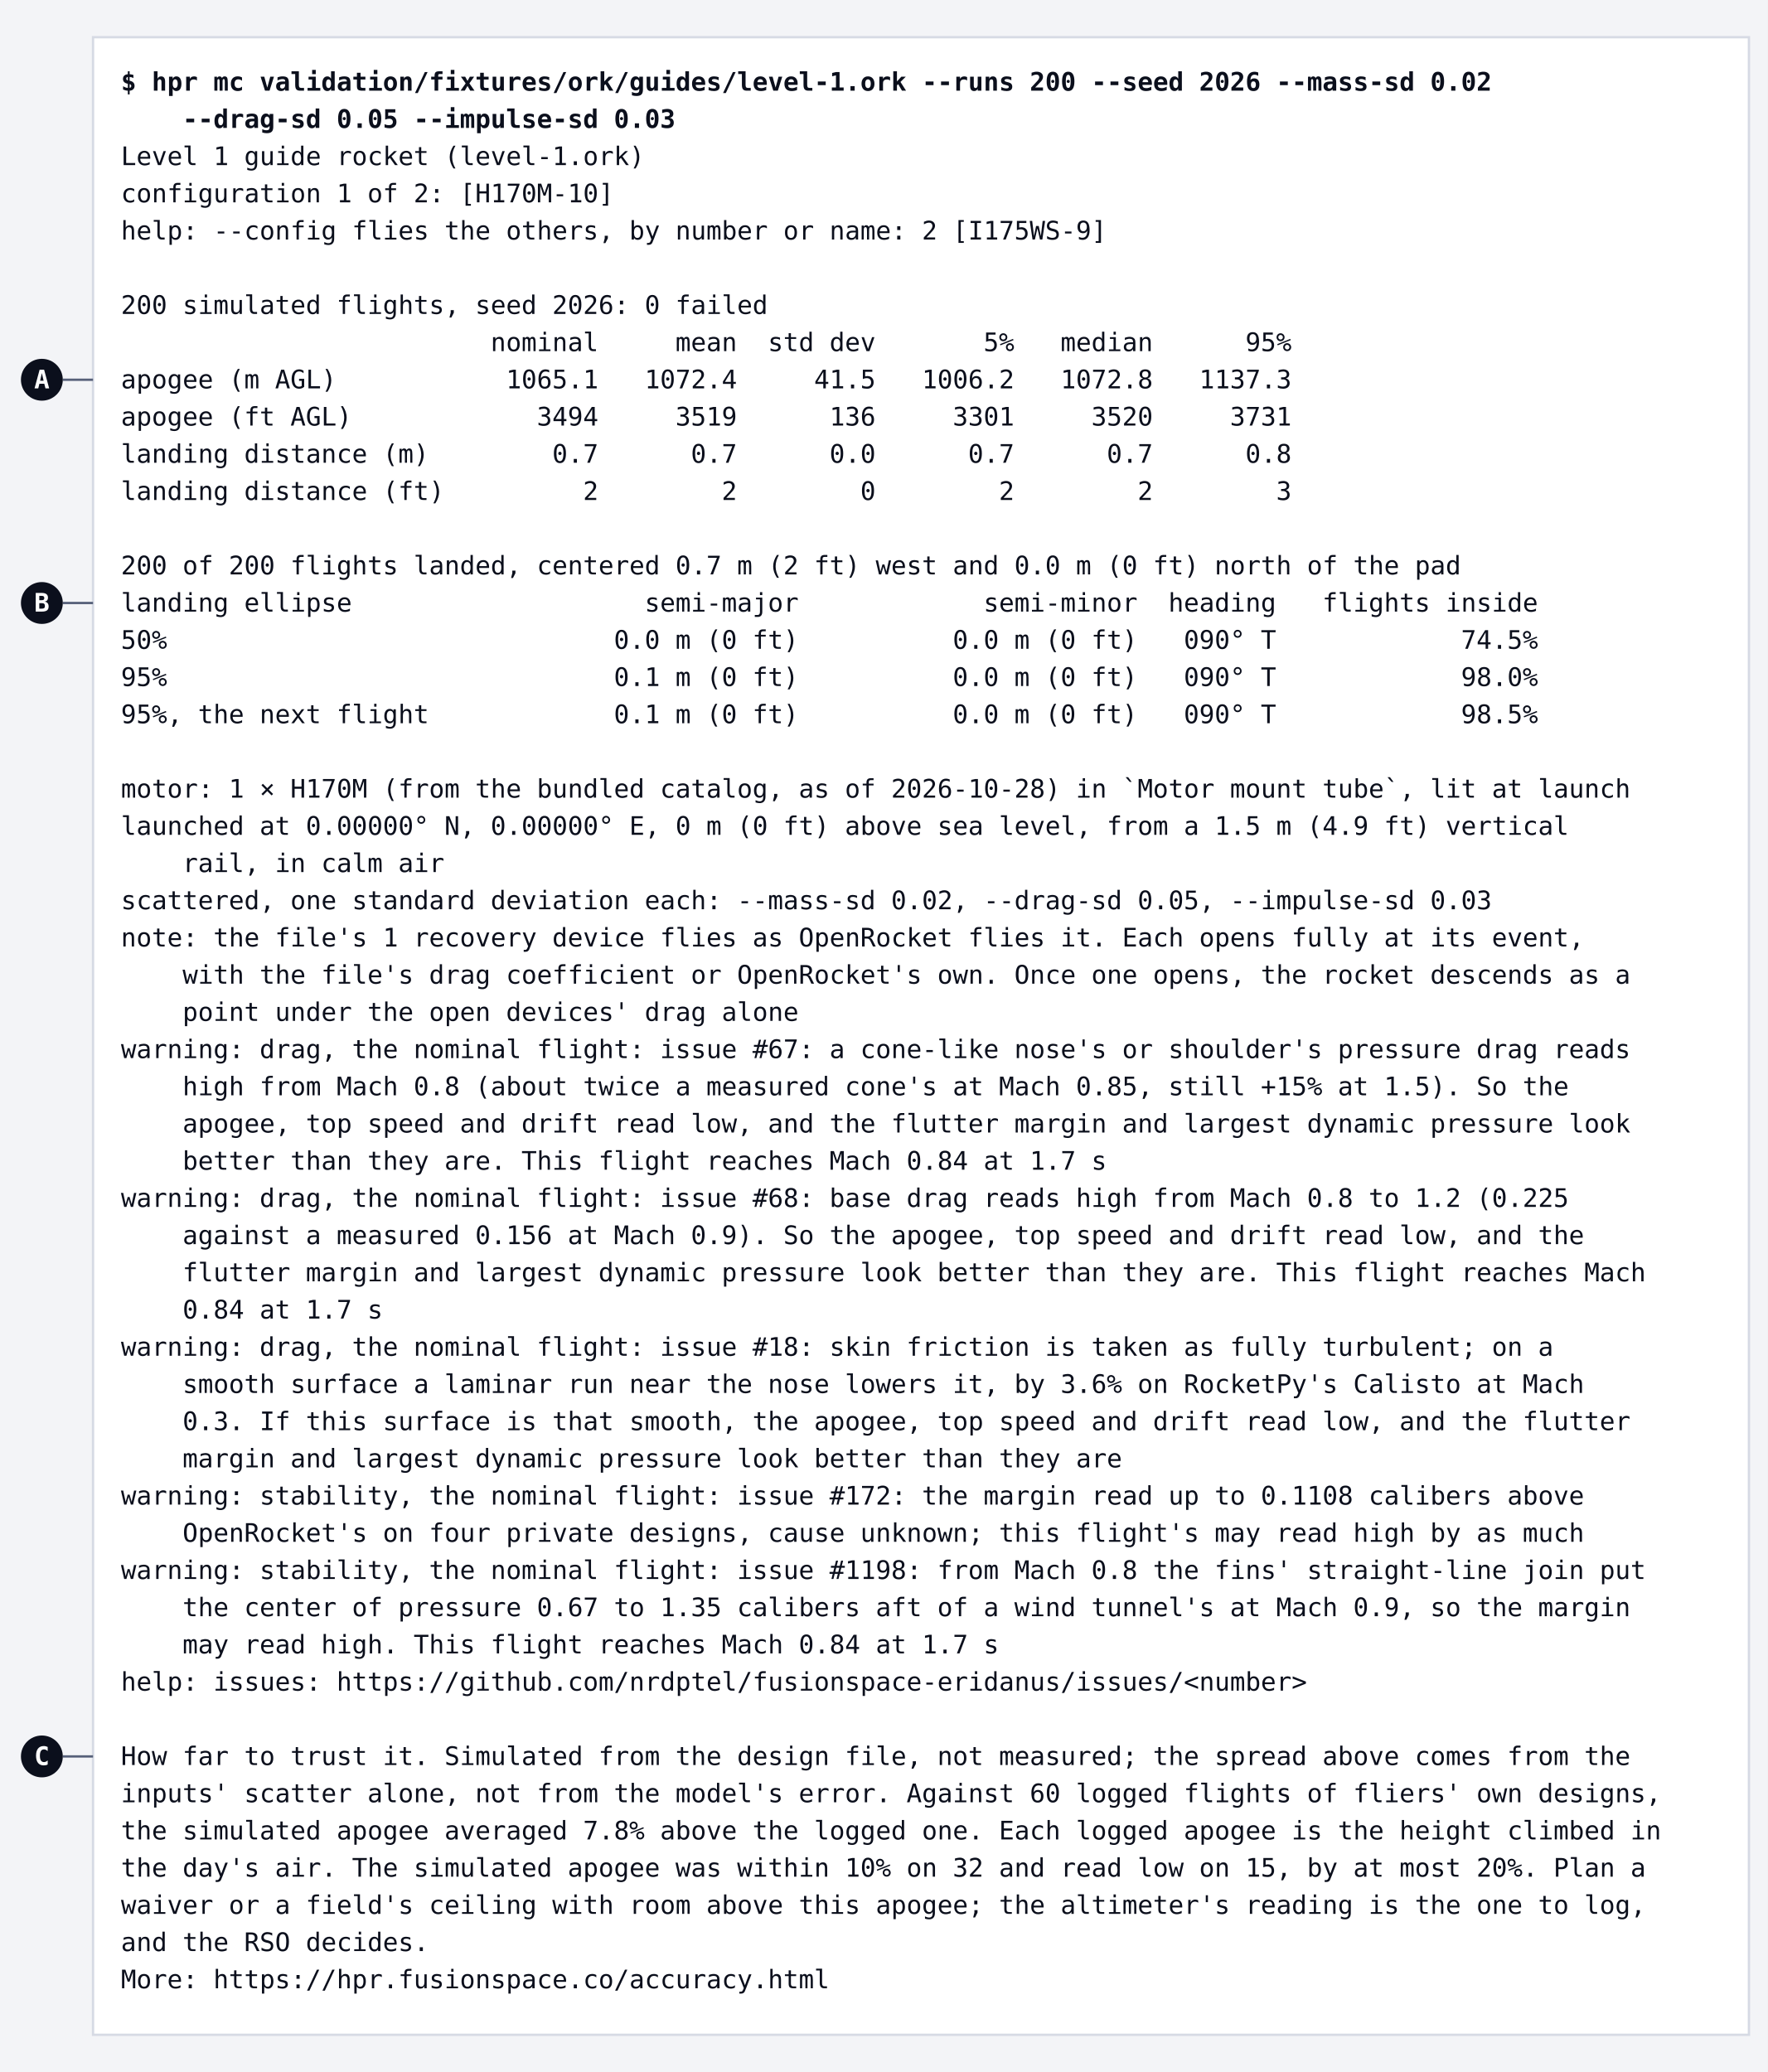
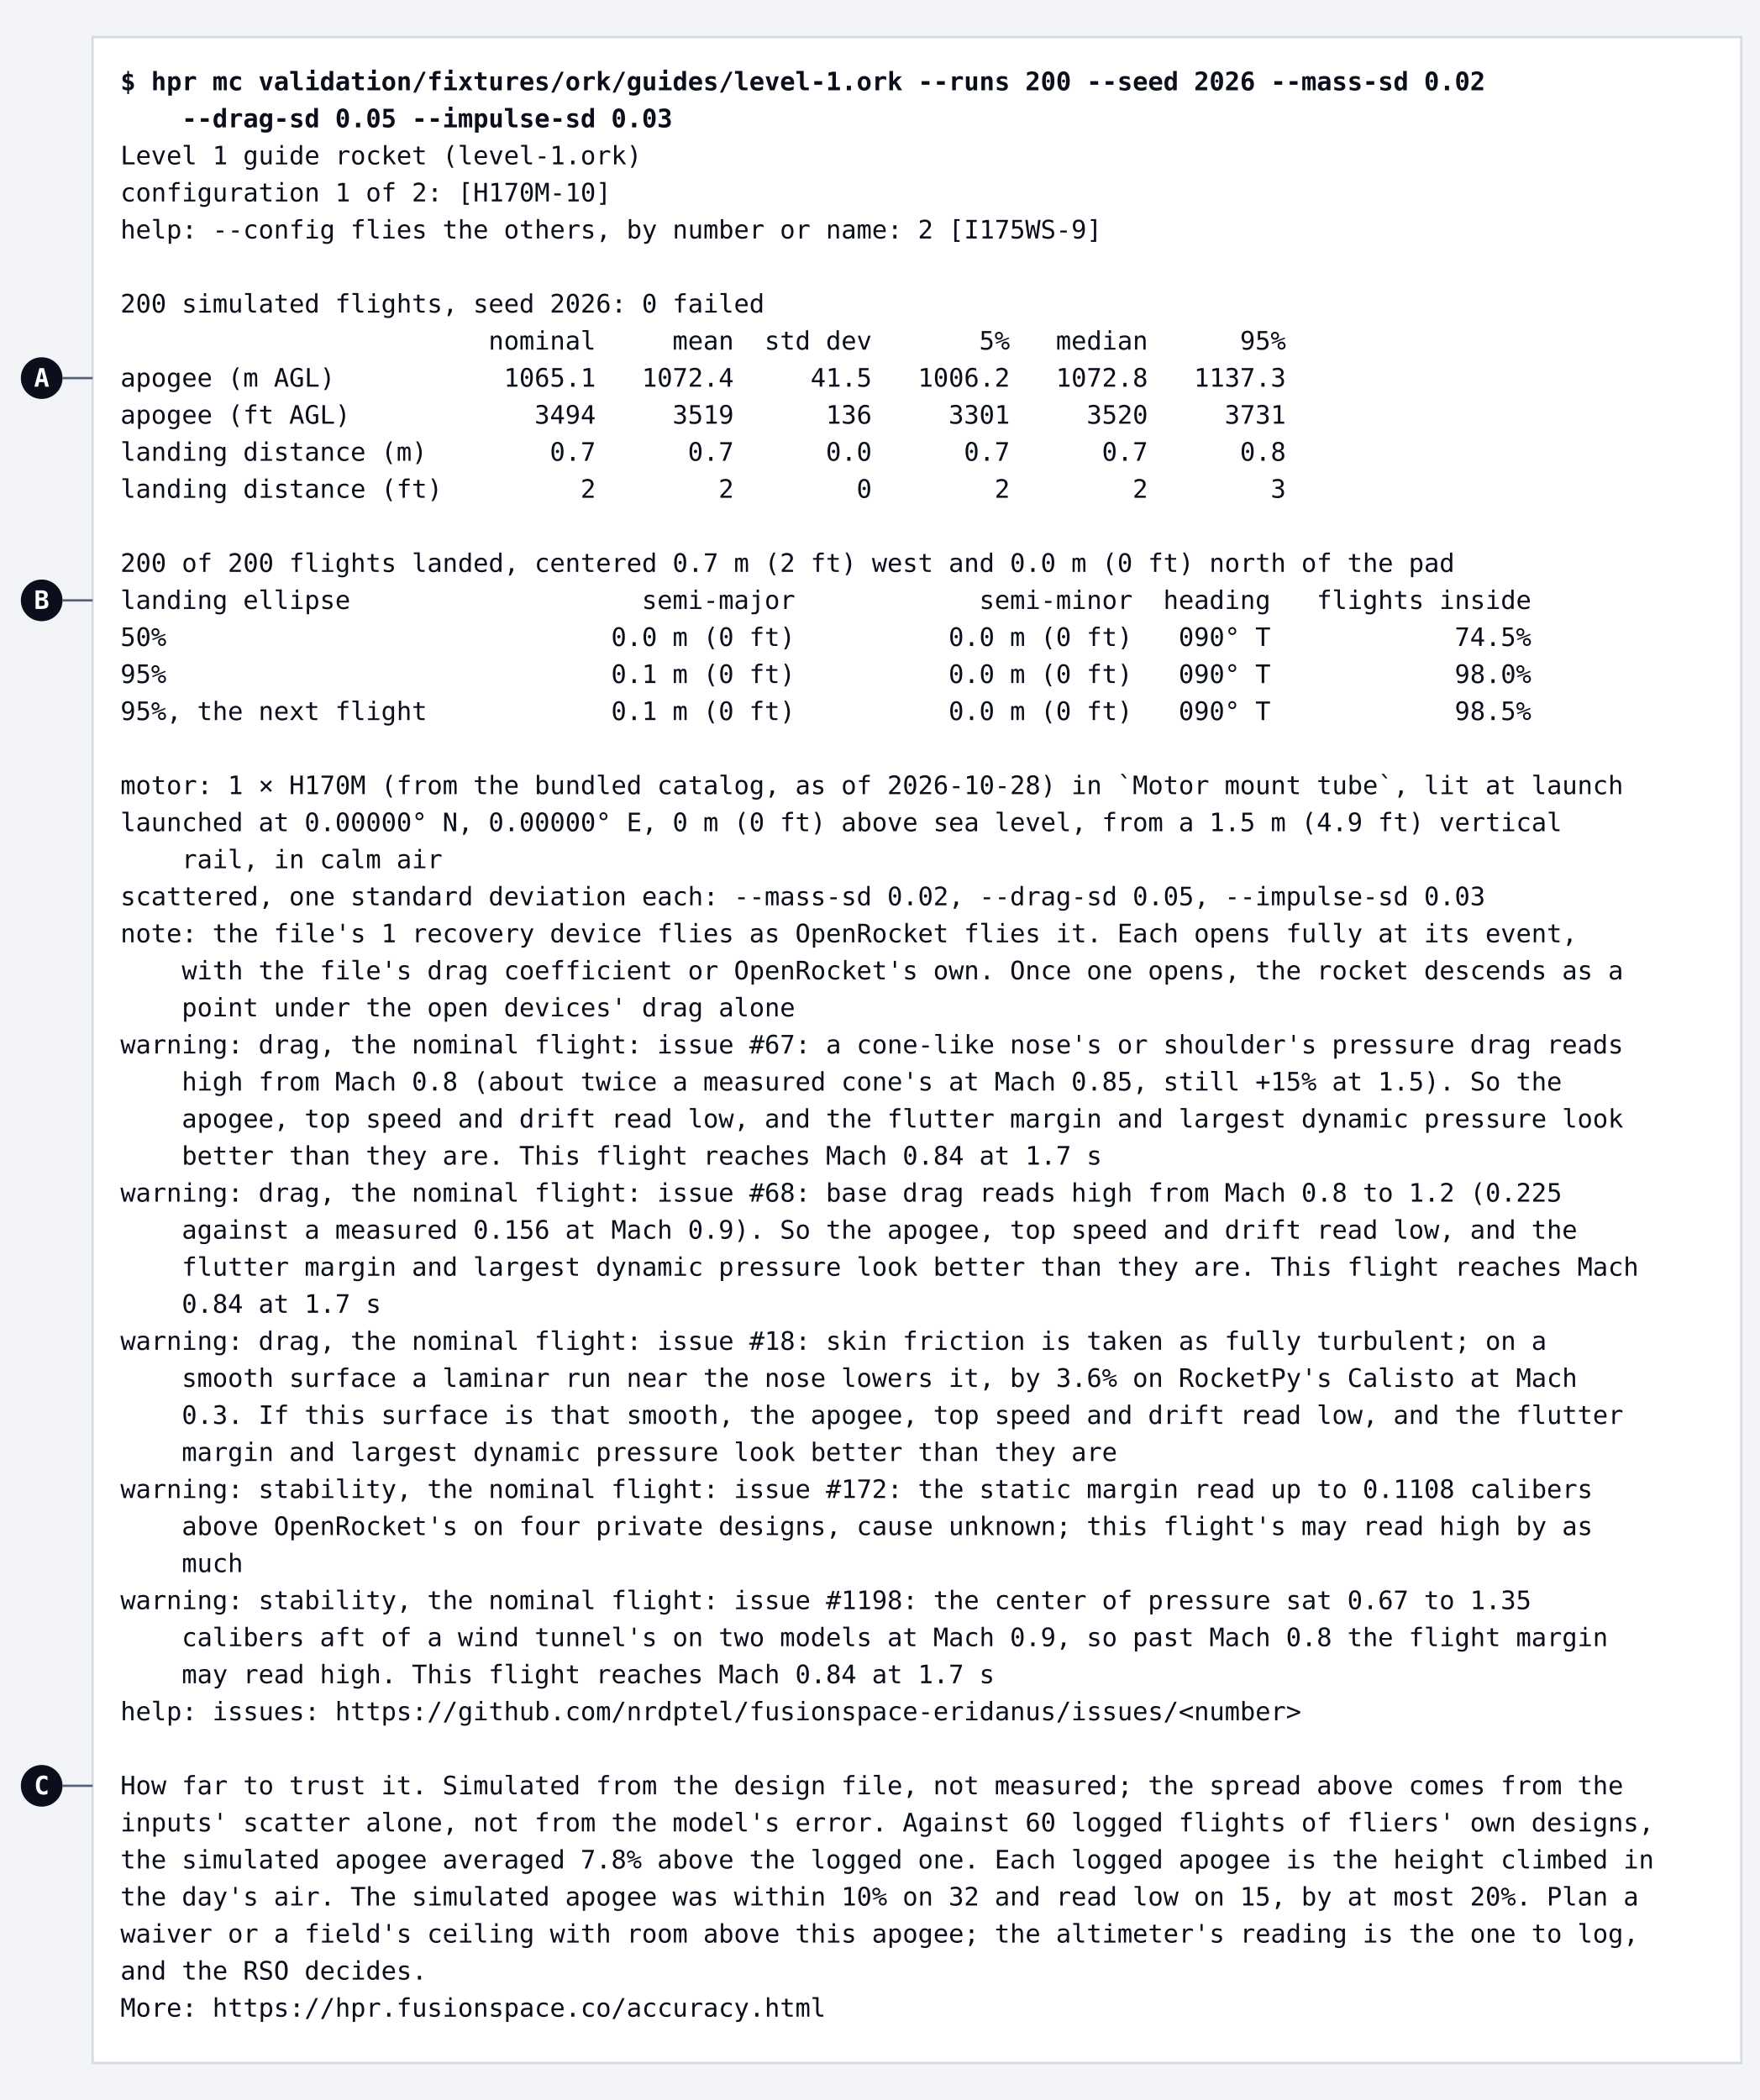
- <svg xmlns="http://www.w3.org/2000/svg" width="760" height="891" viewBox="0 0 760 891" font-family="'Cascadia Mono', ui-monospace, Menlo, Consolas, monospace" font-size="11" role="img" aria-labelledby="title" aria-describedby="desc">
-   <rect width="760" height="891" fill="#F3F4F7" />
-   <rect x="40" y="16" width="712" height="859" fill="#FFFFFF" stroke="#D6DAE4" stroke-width="1" />
+ <svg xmlns="http://www.w3.org/2000/svg" width="760" height="907" viewBox="0 0 760 907" font-family="'Cascadia Mono', ui-monospace, Menlo, Consolas, monospace" font-size="11" role="img" aria-labelledby="title" aria-describedby="desc">
+   <rect width="760" height="907" fill="#F3F4F7" />
+   <rect x="40" y="16" width="712" height="875" fill="#FFFFFF" stroke="#D6DAE4" stroke-width="1" />
  <text x="52" y="39" xml:space="preserve" font-weight="600" fill="#0B0F1C">$ hpr mc validation/fixtures/ork/guides/level-1.ork --runs 200 --seed 2026 --mass-sd 0.02</text>
  <text x="52" y="55" xml:space="preserve" font-weight="600" fill="#0B0F1C">    --drag-sd 0.05 --impulse-sd 0.03</text>
  <text x="52" y="71" xml:space="preserve" fill="#0B0F1C">Level 1 guide rocket (level-1.ork)</text>
  <text x="52" y="87" xml:space="preserve" fill="#0B0F1C">configuration 1 of 2: [H170M-10]</text>
  <text x="52" y="103" xml:space="preserve" fill="#0B0F1C">help: --config flies the others, by number or name: 2 [I175WS-9]</text>
  <text x="52" y="135" xml:space="preserve" fill="#0B0F1C">200 simulated flights, seed 2026: 0 failed</text>
  <text x="52" y="151" xml:space="preserve" fill="#0B0F1C">                        nominal     mean  std dev       5%   median      95%</text>
  <text x="52" y="167" xml:space="preserve" fill="#0B0F1C">apogee (m AGL)           1065.1   1072.4     41.5   1006.2   1072.8   1137.3</text>
  <text x="52" y="183" xml:space="preserve" fill="#0B0F1C">apogee (ft AGL)            3494     3519      136     3301     3520     3731</text>
  <text x="52" y="199" xml:space="preserve" fill="#0B0F1C">landing distance (m)        0.7      0.7      0.0      0.7      0.7      0.8</text>
  <text x="52" y="215" xml:space="preserve" fill="#0B0F1C">landing distance (ft)         2        2        0        2        2        3</text>
  <text x="52" y="247" xml:space="preserve" fill="#0B0F1C">200 of 200 flights landed, centered 0.7 m (2 ft) west and 0.0 m (0 ft) north of the pad</text>
  <text x="52" y="263" xml:space="preserve" fill="#0B0F1C">landing ellipse                   semi-major            semi-minor  heading   flights inside</text>
  <text x="52" y="279" xml:space="preserve" fill="#0B0F1C">50%                             0.0 m (0 ft)          0.0 m (0 ft)   090° T            74.5%</text>
  <text x="52" y="295" xml:space="preserve" fill="#0B0F1C">95%                             0.1 m (0 ft)          0.0 m (0 ft)   090° T            98.0%</text>
  <text x="52" y="311" xml:space="preserve" fill="#0B0F1C">95%, the next flight            0.1 m (0 ft)          0.0 m (0 ft)   090° T            98.5%</text>
  <text x="52" y="343" xml:space="preserve" fill="#0B0F1C">motor: 1 × H170M (from the bundled catalog, as of 2026-10-28) in `Motor mount tube`, lit at launch</text>
  <text x="52" y="359" xml:space="preserve" fill="#0B0F1C">launched at 0.00000° N, 0.00000° E, 0 m (0 ft) above sea level, from a 1.5 m (4.9 ft) vertical</text>
  <text x="52" y="375" xml:space="preserve" fill="#0B0F1C">    rail, in calm air</text>
  <text x="52" y="391" xml:space="preserve" fill="#0B0F1C">scattered, one standard deviation each: --mass-sd 0.02, --drag-sd 0.05, --impulse-sd 0.03</text>
  <text x="52" y="407" xml:space="preserve" fill="#0B0F1C">note: the file's 1 recovery device flies as OpenRocket flies it. Each opens fully at its event,</text>
  <text x="52" y="423" xml:space="preserve" fill="#0B0F1C">    with the file's drag coefficient or OpenRocket's own. Once one opens, the rocket descends as a</text>
  <text x="52" y="439" xml:space="preserve" fill="#0B0F1C">    point under the open devices' drag alone</text>
  <text x="52" y="455" xml:space="preserve" fill="#0B0F1C">warning: drag, the nominal flight: issue #67: a cone-like nose's or shoulder's pressure drag reads</text>
  <text x="52" y="471" xml:space="preserve" fill="#0B0F1C">    high from Mach 0.8 (about twice a measured cone's at Mach 0.85, still +15% at 1.5). So the</text>
  <text x="52" y="487" xml:space="preserve" fill="#0B0F1C">    apogee, top speed and drift read low, and the flutter margin and largest dynamic pressure look</text>
  <text x="52" y="503" xml:space="preserve" fill="#0B0F1C">    better than they are. This flight reaches Mach 0.84 at 1.7 s</text>
  <text x="52" y="519" xml:space="preserve" fill="#0B0F1C">warning: drag, the nominal flight: issue #68: base drag reads high from Mach 0.8 to 1.2 (0.225</text>
  <text x="52" y="535" xml:space="preserve" fill="#0B0F1C">    against a measured 0.156 at Mach 0.9). So the apogee, top speed and drift read low, and the</text>
  <text x="52" y="551" xml:space="preserve" fill="#0B0F1C">    flutter margin and largest dynamic pressure look better than they are. This flight reaches Mach</text>
  <text x="52" y="567" xml:space="preserve" fill="#0B0F1C">    0.84 at 1.7 s</text>
  <text x="52" y="583" xml:space="preserve" fill="#0B0F1C">warning: drag, the nominal flight: issue #18: skin friction is taken as fully turbulent; on a</text>
  <text x="52" y="599" xml:space="preserve" fill="#0B0F1C">    smooth surface a laminar run near the nose lowers it, by 3.6% on RocketPy's Calisto at Mach</text>
  <text x="52" y="615" xml:space="preserve" fill="#0B0F1C">    0.3. If this surface is that smooth, the apogee, top speed and drift read low, and the flutter</text>
  <text x="52" y="631" xml:space="preserve" fill="#0B0F1C">    margin and largest dynamic pressure look better than they are</text>
-   <text x="52" y="647" xml:space="preserve" fill="#0B0F1C">warning: stability, the nominal flight: issue #172: the margin read up to 0.1108 calibers above</text>
-   <text x="52" y="663" xml:space="preserve" fill="#0B0F1C">    OpenRocket's on four private designs, cause unknown; this flight's may read high by as much</text>
-   <text x="52" y="679" xml:space="preserve" fill="#0B0F1C">warning: stability, the nominal flight: issue #1198: from Mach 0.8 the fins' straight-line join put</text>
-   <text x="52" y="695" xml:space="preserve" fill="#0B0F1C">    the center of pressure 0.67 to 1.35 calibers aft of a wind tunnel's at Mach 0.9, so the margin</text>
-   <text x="52" y="711" xml:space="preserve" fill="#0B0F1C">    may read high. This flight reaches Mach 0.84 at 1.7 s</text>
-   <text x="52" y="727" xml:space="preserve" fill="#0B0F1C">help: issues: https://github.com/nrdptel/fusionspace-eridanus/issues/&lt;number&gt;</text>
-   <text x="52" y="759" xml:space="preserve" fill="#0B0F1C">How far to trust it. Simulated from the design file, not measured; the spread above comes from the</text>
-   <text x="52" y="775" xml:space="preserve" fill="#0B0F1C">inputs' scatter alone, not from the model's error. Against 60 logged flights of fliers' own designs,</text>
-   <text x="52" y="791" xml:space="preserve" fill="#0B0F1C">the simulated apogee averaged 7.8% above the logged one. Each logged apogee is the height climbed in</text>
-   <text x="52" y="807" xml:space="preserve" fill="#0B0F1C">the day's air. The simulated apogee was within 10% on 32 and read low on 15, by at most 20%. Plan a</text>
-   <text x="52" y="823" xml:space="preserve" fill="#0B0F1C">waiver or a field's ceiling with room above this apogee; the altimeter's reading is the one to log,</text>
-   <text x="52" y="839" xml:space="preserve" fill="#0B0F1C">and the RSO decides.</text>
-   <text x="52" y="855" xml:space="preserve" fill="#0B0F1C">More: https://hpr.fusionspace.co/accuracy.html</text>
+   <text x="52" y="647" xml:space="preserve" fill="#0B0F1C">warning: stability, the nominal flight: issue #172: the static margin read up to 0.1108 calibers</text>
+   <text x="52" y="663" xml:space="preserve" fill="#0B0F1C">    above OpenRocket's on four private designs, cause unknown; this flight's may read high by as</text>
+   <text x="52" y="679" xml:space="preserve" fill="#0B0F1C">    much</text>
+   <text x="52" y="695" xml:space="preserve" fill="#0B0F1C">warning: stability, the nominal flight: issue #1198: the center of pressure sat 0.67 to 1.35</text>
+   <text x="52" y="711" xml:space="preserve" fill="#0B0F1C">    calibers aft of a wind tunnel's on two models at Mach 0.9, so past Mach 0.8 the flight margin</text>
+   <text x="52" y="727" xml:space="preserve" fill="#0B0F1C">    may read high. This flight reaches Mach 0.84 at 1.7 s</text>
+   <text x="52" y="743" xml:space="preserve" fill="#0B0F1C">help: issues: https://github.com/nrdptel/fusionspace-eridanus/issues/&lt;number&gt;</text>
+   <text x="52" y="775" xml:space="preserve" fill="#0B0F1C">How far to trust it. Simulated from the design file, not measured; the spread above comes from the</text>
+   <text x="52" y="791" xml:space="preserve" fill="#0B0F1C">inputs' scatter alone, not from the model's error. Against 60 logged flights of fliers' own designs,</text>
+   <text x="52" y="807" xml:space="preserve" fill="#0B0F1C">the simulated apogee averaged 7.8% above the logged one. Each logged apogee is the height climbed in</text>
+   <text x="52" y="823" xml:space="preserve" fill="#0B0F1C">the day's air. The simulated apogee was within 10% on 32 and read low on 15, by at most 20%. Plan a</text>
+   <text x="52" y="839" xml:space="preserve" fill="#0B0F1C">waiver or a field's ceiling with room above this apogee; the altimeter's reading is the one to log,</text>
+   <text x="52" y="855" xml:space="preserve" fill="#0B0F1C">and the RSO decides.</text>
+   <text x="52" y="871" xml:space="preserve" fill="#0B0F1C">More: https://hpr.fusionspace.co/accuracy.html</text>
  <line x1="27" y1="163.3" x2="40" y2="163.3" stroke="#566079" stroke-width="1" />
  <circle cx="18" cy="163.3" r="9" fill="#0B0F1C" />
  <text x="18" y="167.0" text-anchor="middle" font-weight="600" fill="#FFFFFF">A</text>
  <line x1="27" y1="259.3" x2="40" y2="259.3" stroke="#566079" stroke-width="1" />
  <circle cx="18" cy="259.3" r="9" fill="#0B0F1C" />
  <text x="18" y="263.0" text-anchor="middle" font-weight="600" fill="#FFFFFF">B</text>
-   <line x1="27" y1="755.3" x2="40" y2="755.3" stroke="#566079" stroke-width="1" />
-   <circle cx="18" cy="755.3" r="9" fill="#0B0F1C" />
-   <text x="18" y="759.0" text-anchor="middle" font-weight="600" fill="#FFFFFF">C</text>
+   <line x1="27" y1="771.3" x2="40" y2="771.3" stroke="#566079" stroke-width="1" />
+   <circle cx="18" cy="771.3" r="9" fill="#0B0F1C" />
+   <text x="18" y="775.0" text-anchor="middle" font-weight="600" fill="#FFFFFF">C</text>
</svg>
